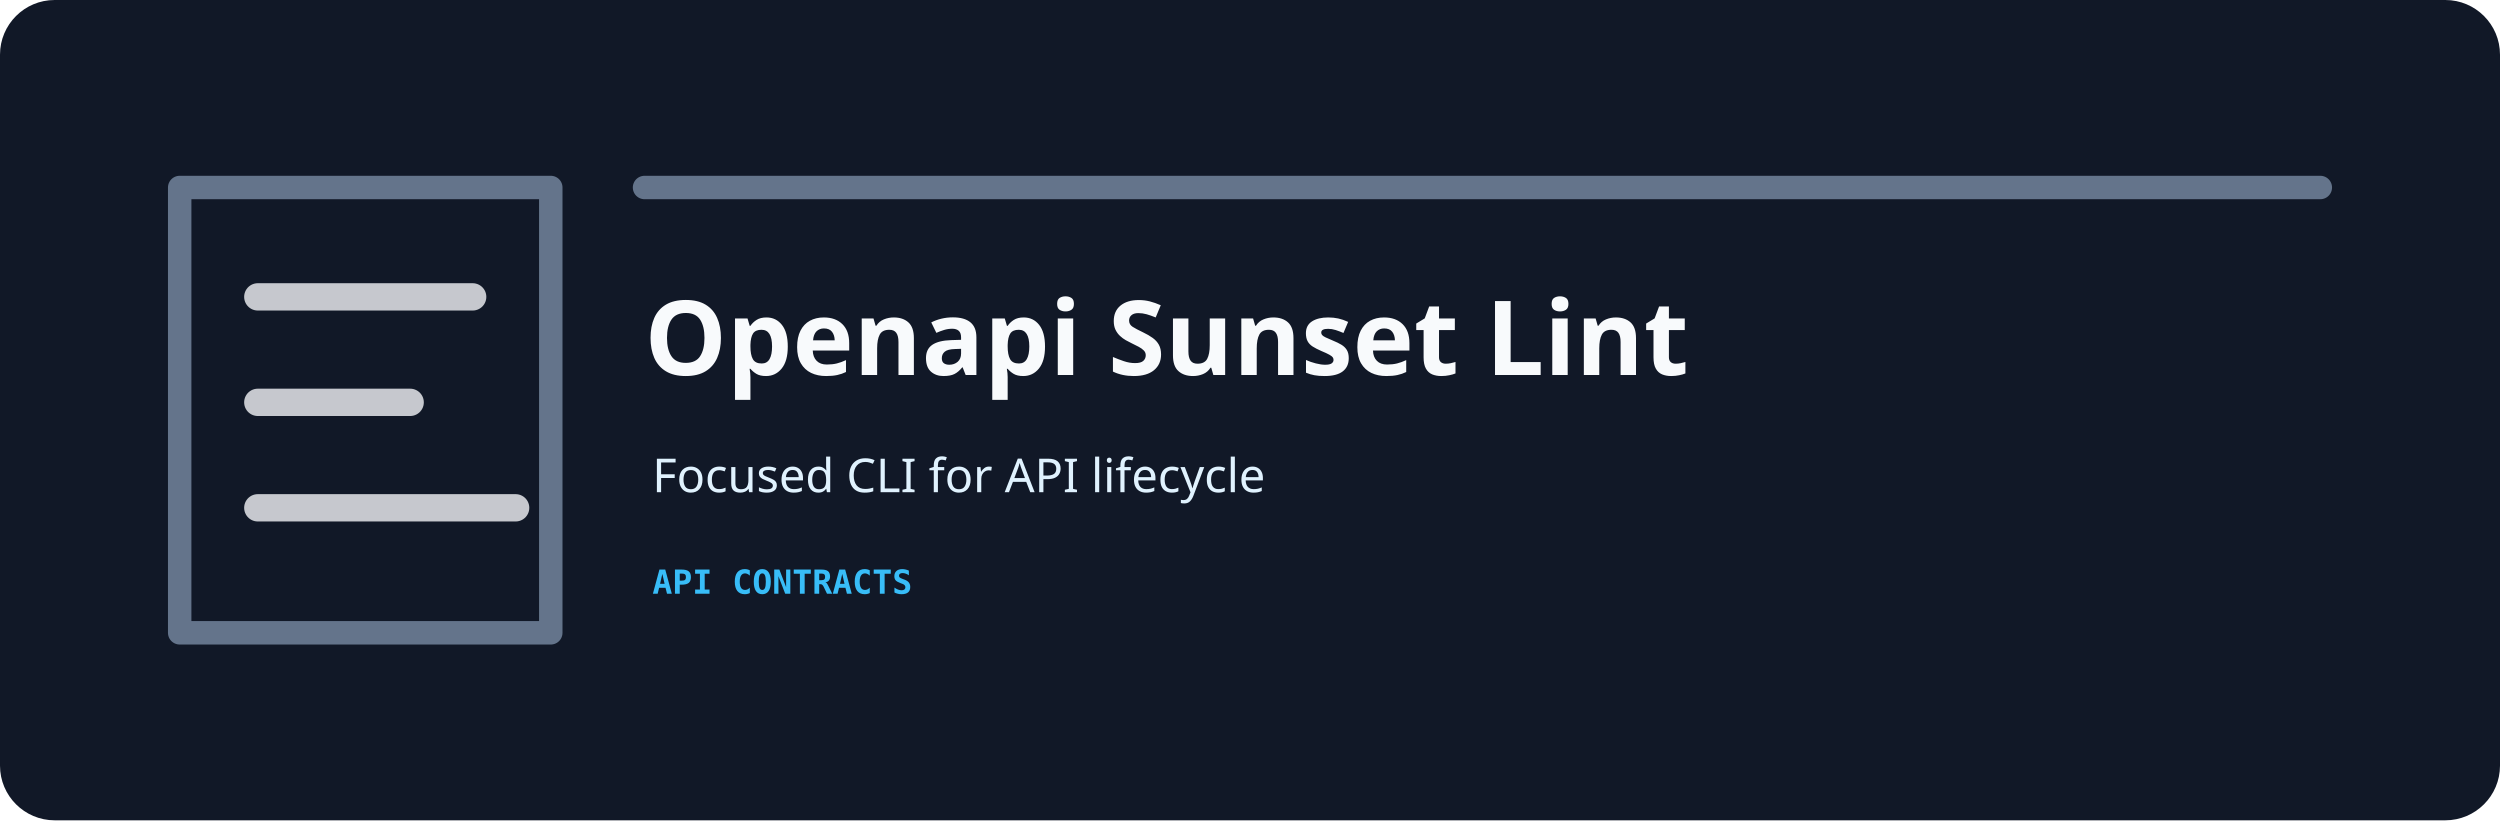
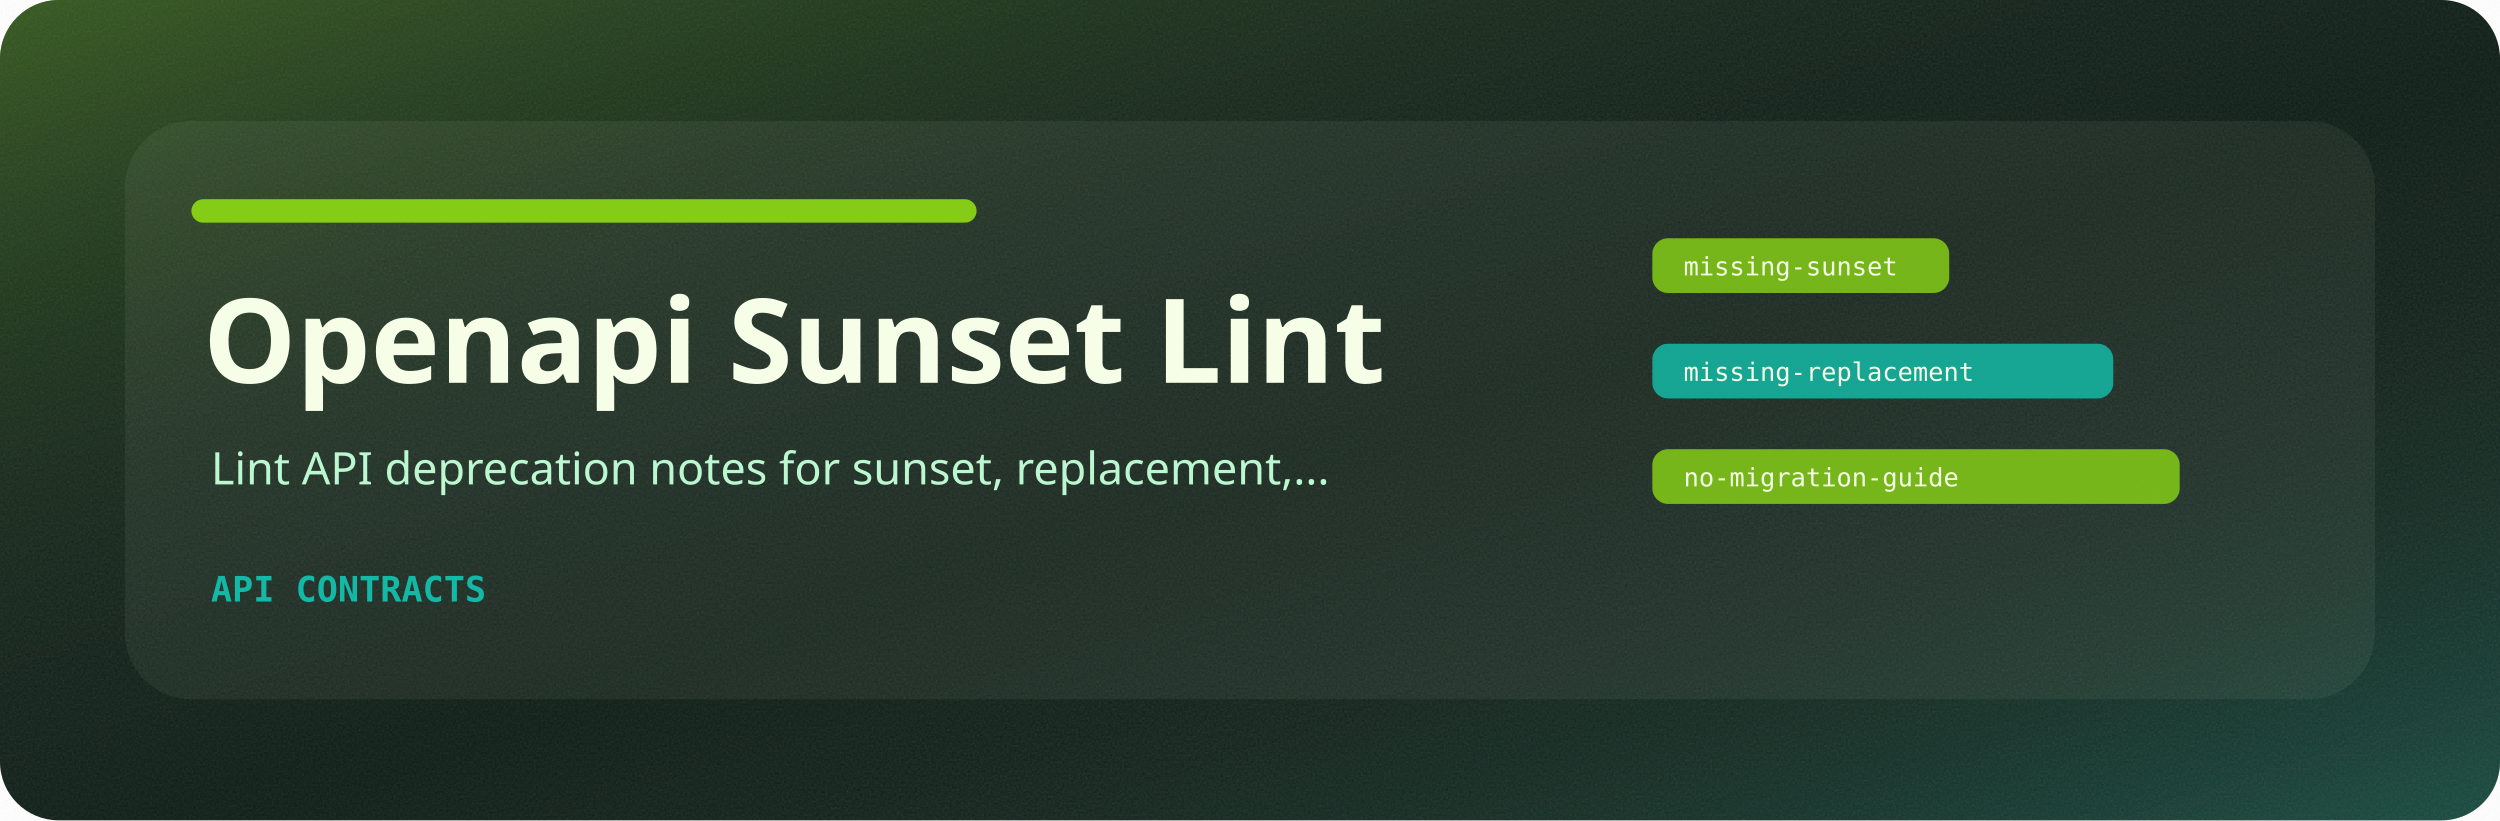
<svg xmlns="http://www.w3.org/2000/svg" width="1280" height="420" viewBox="0 0 1280 420" fill="none" role="img" aria-label="Openapi Sunset Lint cover">
-   <rect width="1280" height="420" rx="28" fill="#111827" />
-   <path d="M92 96h190v228H92zM330 96h858" stroke="#64748b" stroke-width="12" stroke-linecap="round" stroke-linejoin="round" />
-   <path d="M132 152h110M132 206h78M132 260h132" stroke="#f8fafc" stroke-width="14" stroke-linecap="round" opacity=".78" />
-   <text x="330" y="192" fill="#f8fafc" font-family="Plus Jakarta Sans, ui-sans-serif, system-ui" font-size="53" font-weight="850">Openapi Sunset Lint</text>
-   <text x="334" y="252" fill="#e0f2fe" font-family="Plus Jakarta Sans, ui-sans-serif, system-ui" font-size="24">Focused CLI for API lifecycle</text>
-   <text x="334" y="304" fill="#38bdf8" font-family="ui-monospace, SFMono-Regular, Menlo, monospace" font-size="17" font-weight="700">API CONTRACTS</text>
+   <defs>
+     <linearGradient id="g" x1="0" x2="1" y1="0" y2="1">
+       <stop offset="0" stop-color="#84cc16" stop-opacity=".34" />
+       <stop offset=".54" stop-color="#0f1f17" stop-opacity="0" />
+       <stop offset="1" stop-color="#14b8a6" stop-opacity=".30" />
+     </linearGradient>
+     <filter id="grain" x="-20%" y="-20%" width="140%" height="140%">
+       <feTurbulence type="fractalNoise" baseFrequency=".85" numOctaves="2" seed="11" result="noise" />
+       <feColorMatrix type="saturate" values="0" />
+       <feComponentTransfer>
+         <feFuncA type="table" tableValues="0 .10" />
+       </feComponentTransfer>
+       <feBlend mode="soft-light" in2="SourceGraphic" />
+     </filter>
+   </defs>
+   <rect width="1280" height="420" rx="30" fill="#0f1f17" />
+   <rect width="1280" height="420" rx="30" fill="url(#g)" filter="url(#grain)" />
+   <rect x="64" y="62" width="1152" height="296" rx="34" fill="#f7fee7" opacity=".055" />
+   <path d="M104 108h390" stroke="#84cc16" stroke-width="12" stroke-linecap="round" />
+   <text x="104" y="196" fill="#f7fee7" font-family="IBM Plex Sans, ui-sans-serif, system-ui" font-size="60" font-weight="850">Openapi Sunset Lint</text>
+   <text x="108" y="248" fill="#bbf7d0" font-family="IBM Plex Sans, ui-sans-serif, system-ui" font-size="23">Lint API deprecation notes for sunset, replacement,...</text>
+   <text x="108" y="308" fill="#14b8a6" font-family="ui-monospace, SFMono-Regular, Menlo, monospace" font-size="18" font-weight="800">API CONTRACTS</text>
+   <rect x="846" y="122" width="152" height="28" rx="8" fill="#84cc16" opacity=".85" />
+   <text x="862" y="141" fill="#f7fee7" font-family="ui-monospace, SFMono-Regular, Menlo, monospace" font-size="13">missing-sunset</text>
+   <rect x="846" y="176" width="236" height="28" rx="8" fill="#14b8a6" opacity=".85" />
+   <text x="862" y="195" fill="#f7fee7" font-family="ui-monospace, SFMono-Regular, Menlo, monospace" font-size="13">missing-replacement</text>
+   <rect x="846" y="230" width="270" height="28" rx="8" fill="#84cc16" opacity=".85" />
+   <text x="862" y="249" fill="#f7fee7" font-family="ui-monospace, SFMono-Regular, Menlo, monospace" font-size="13">no-migration-guide</text>
</svg>
